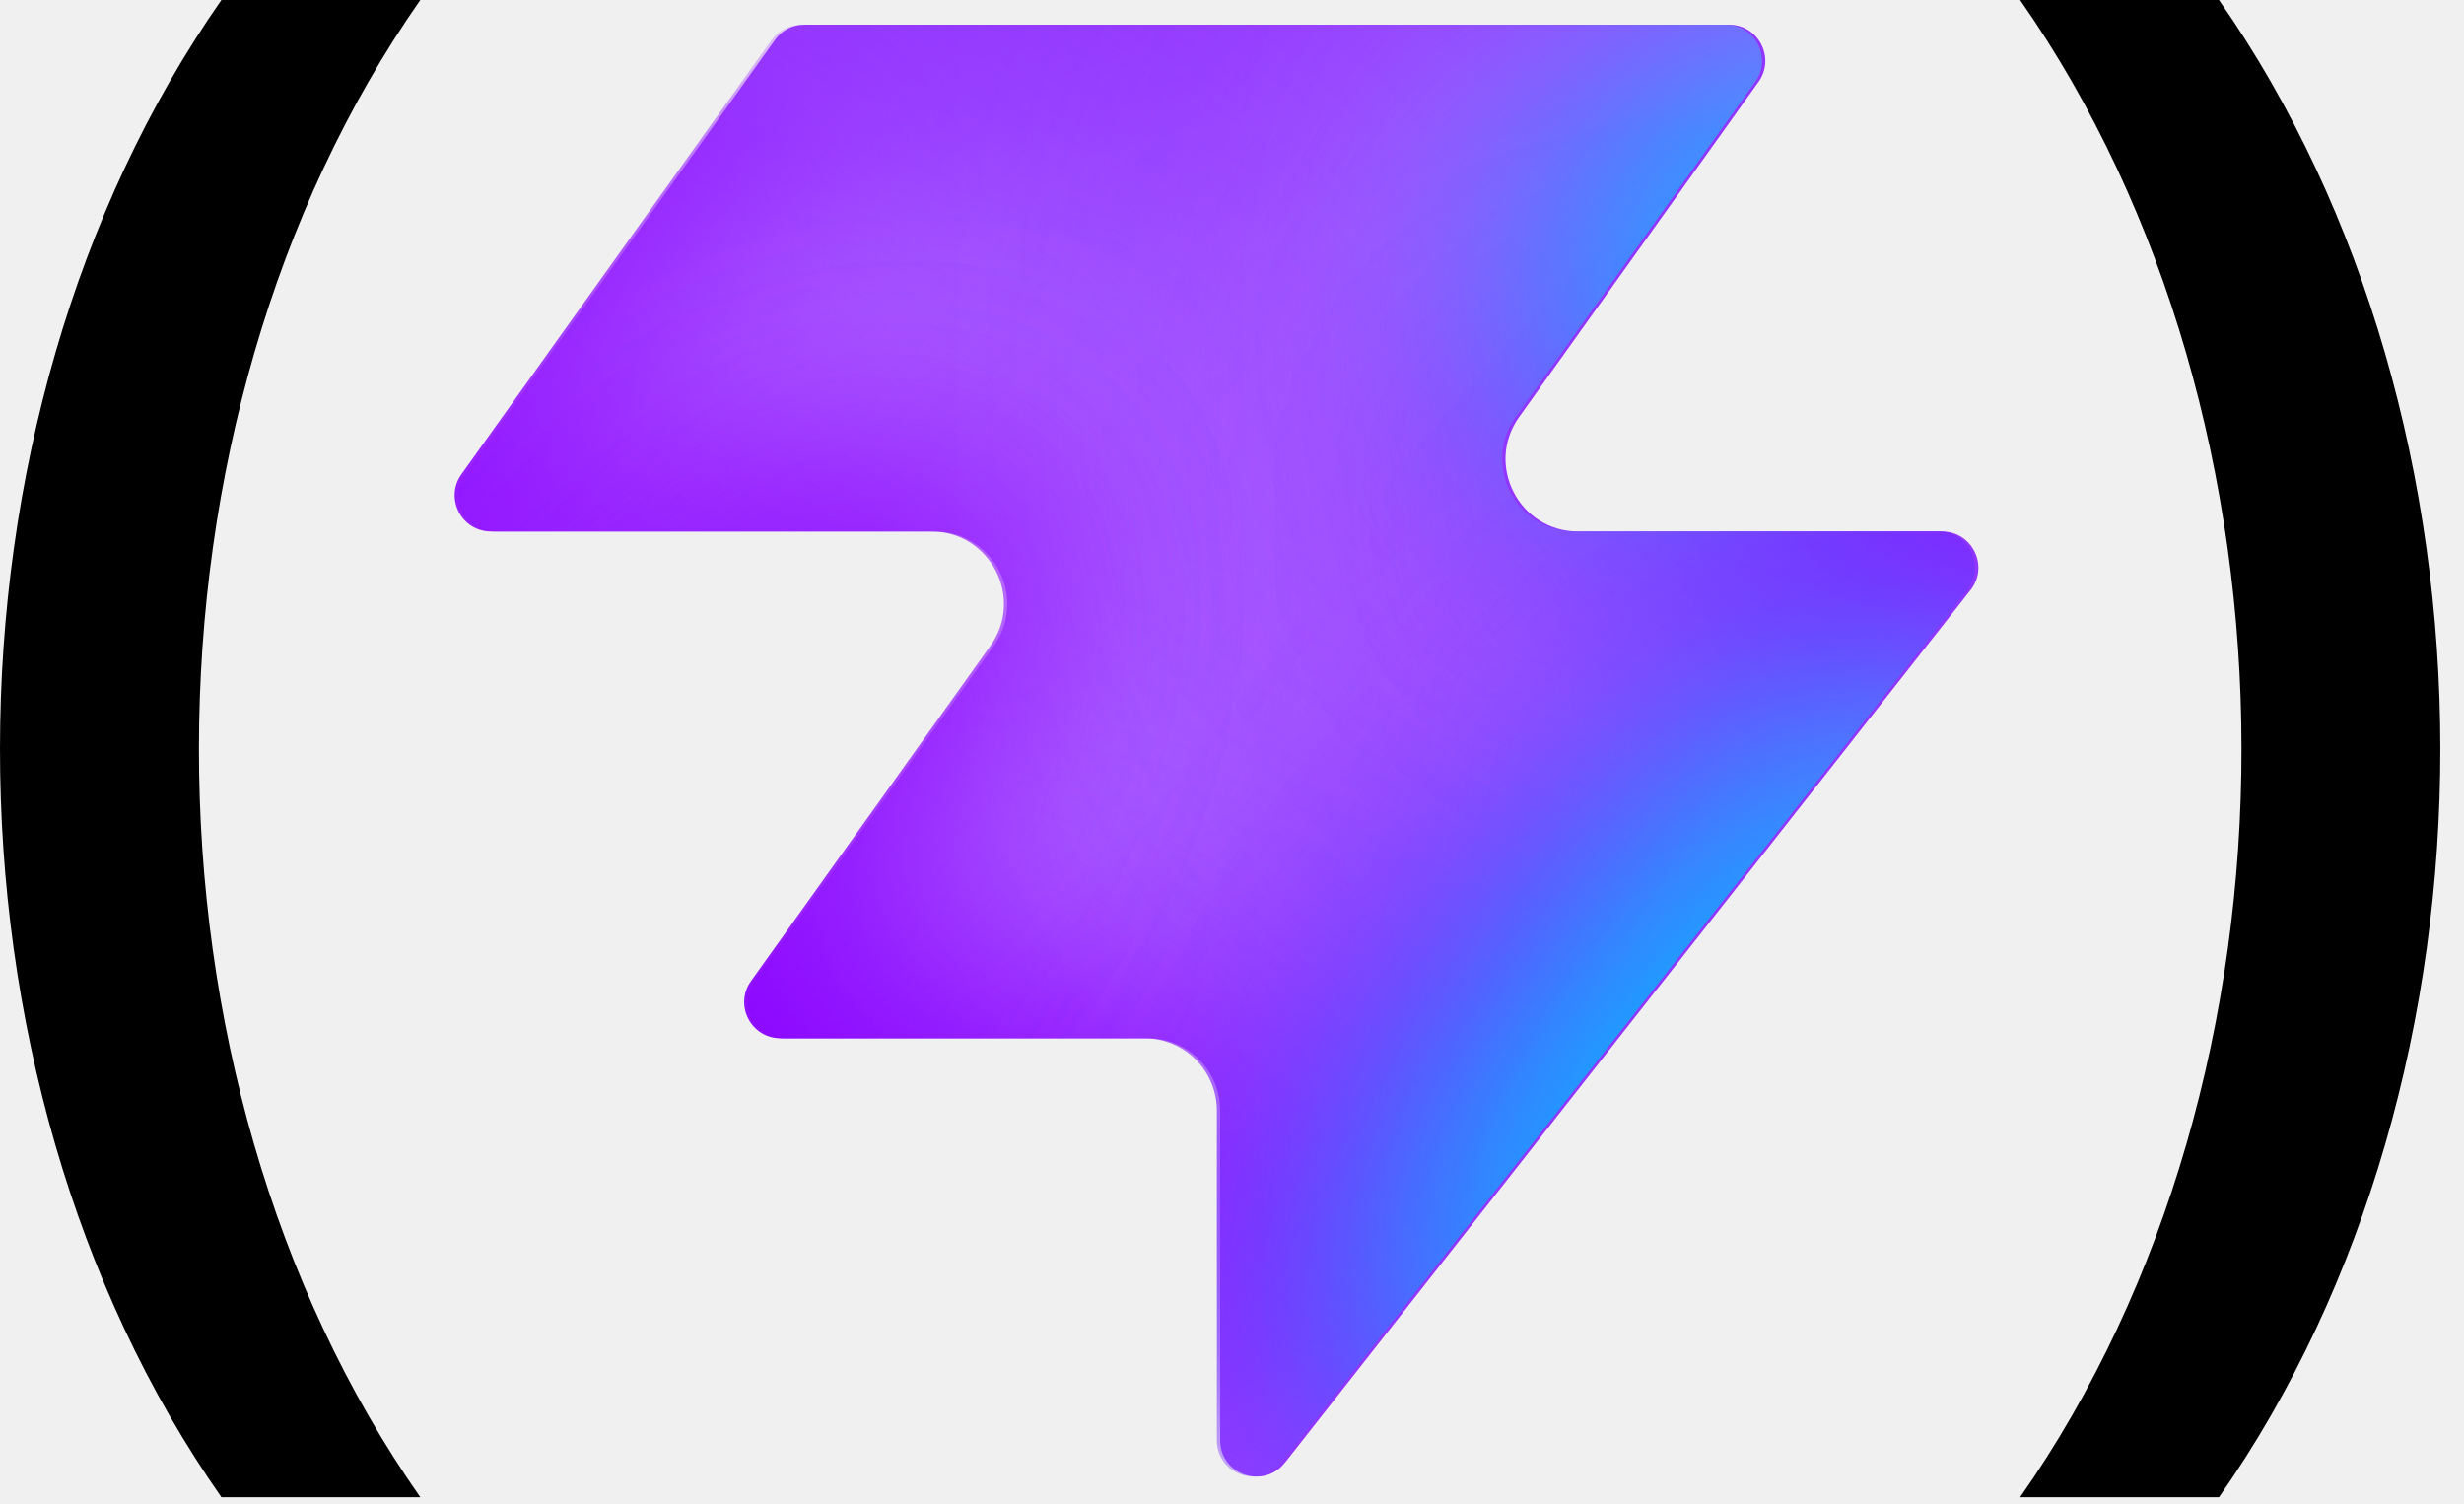
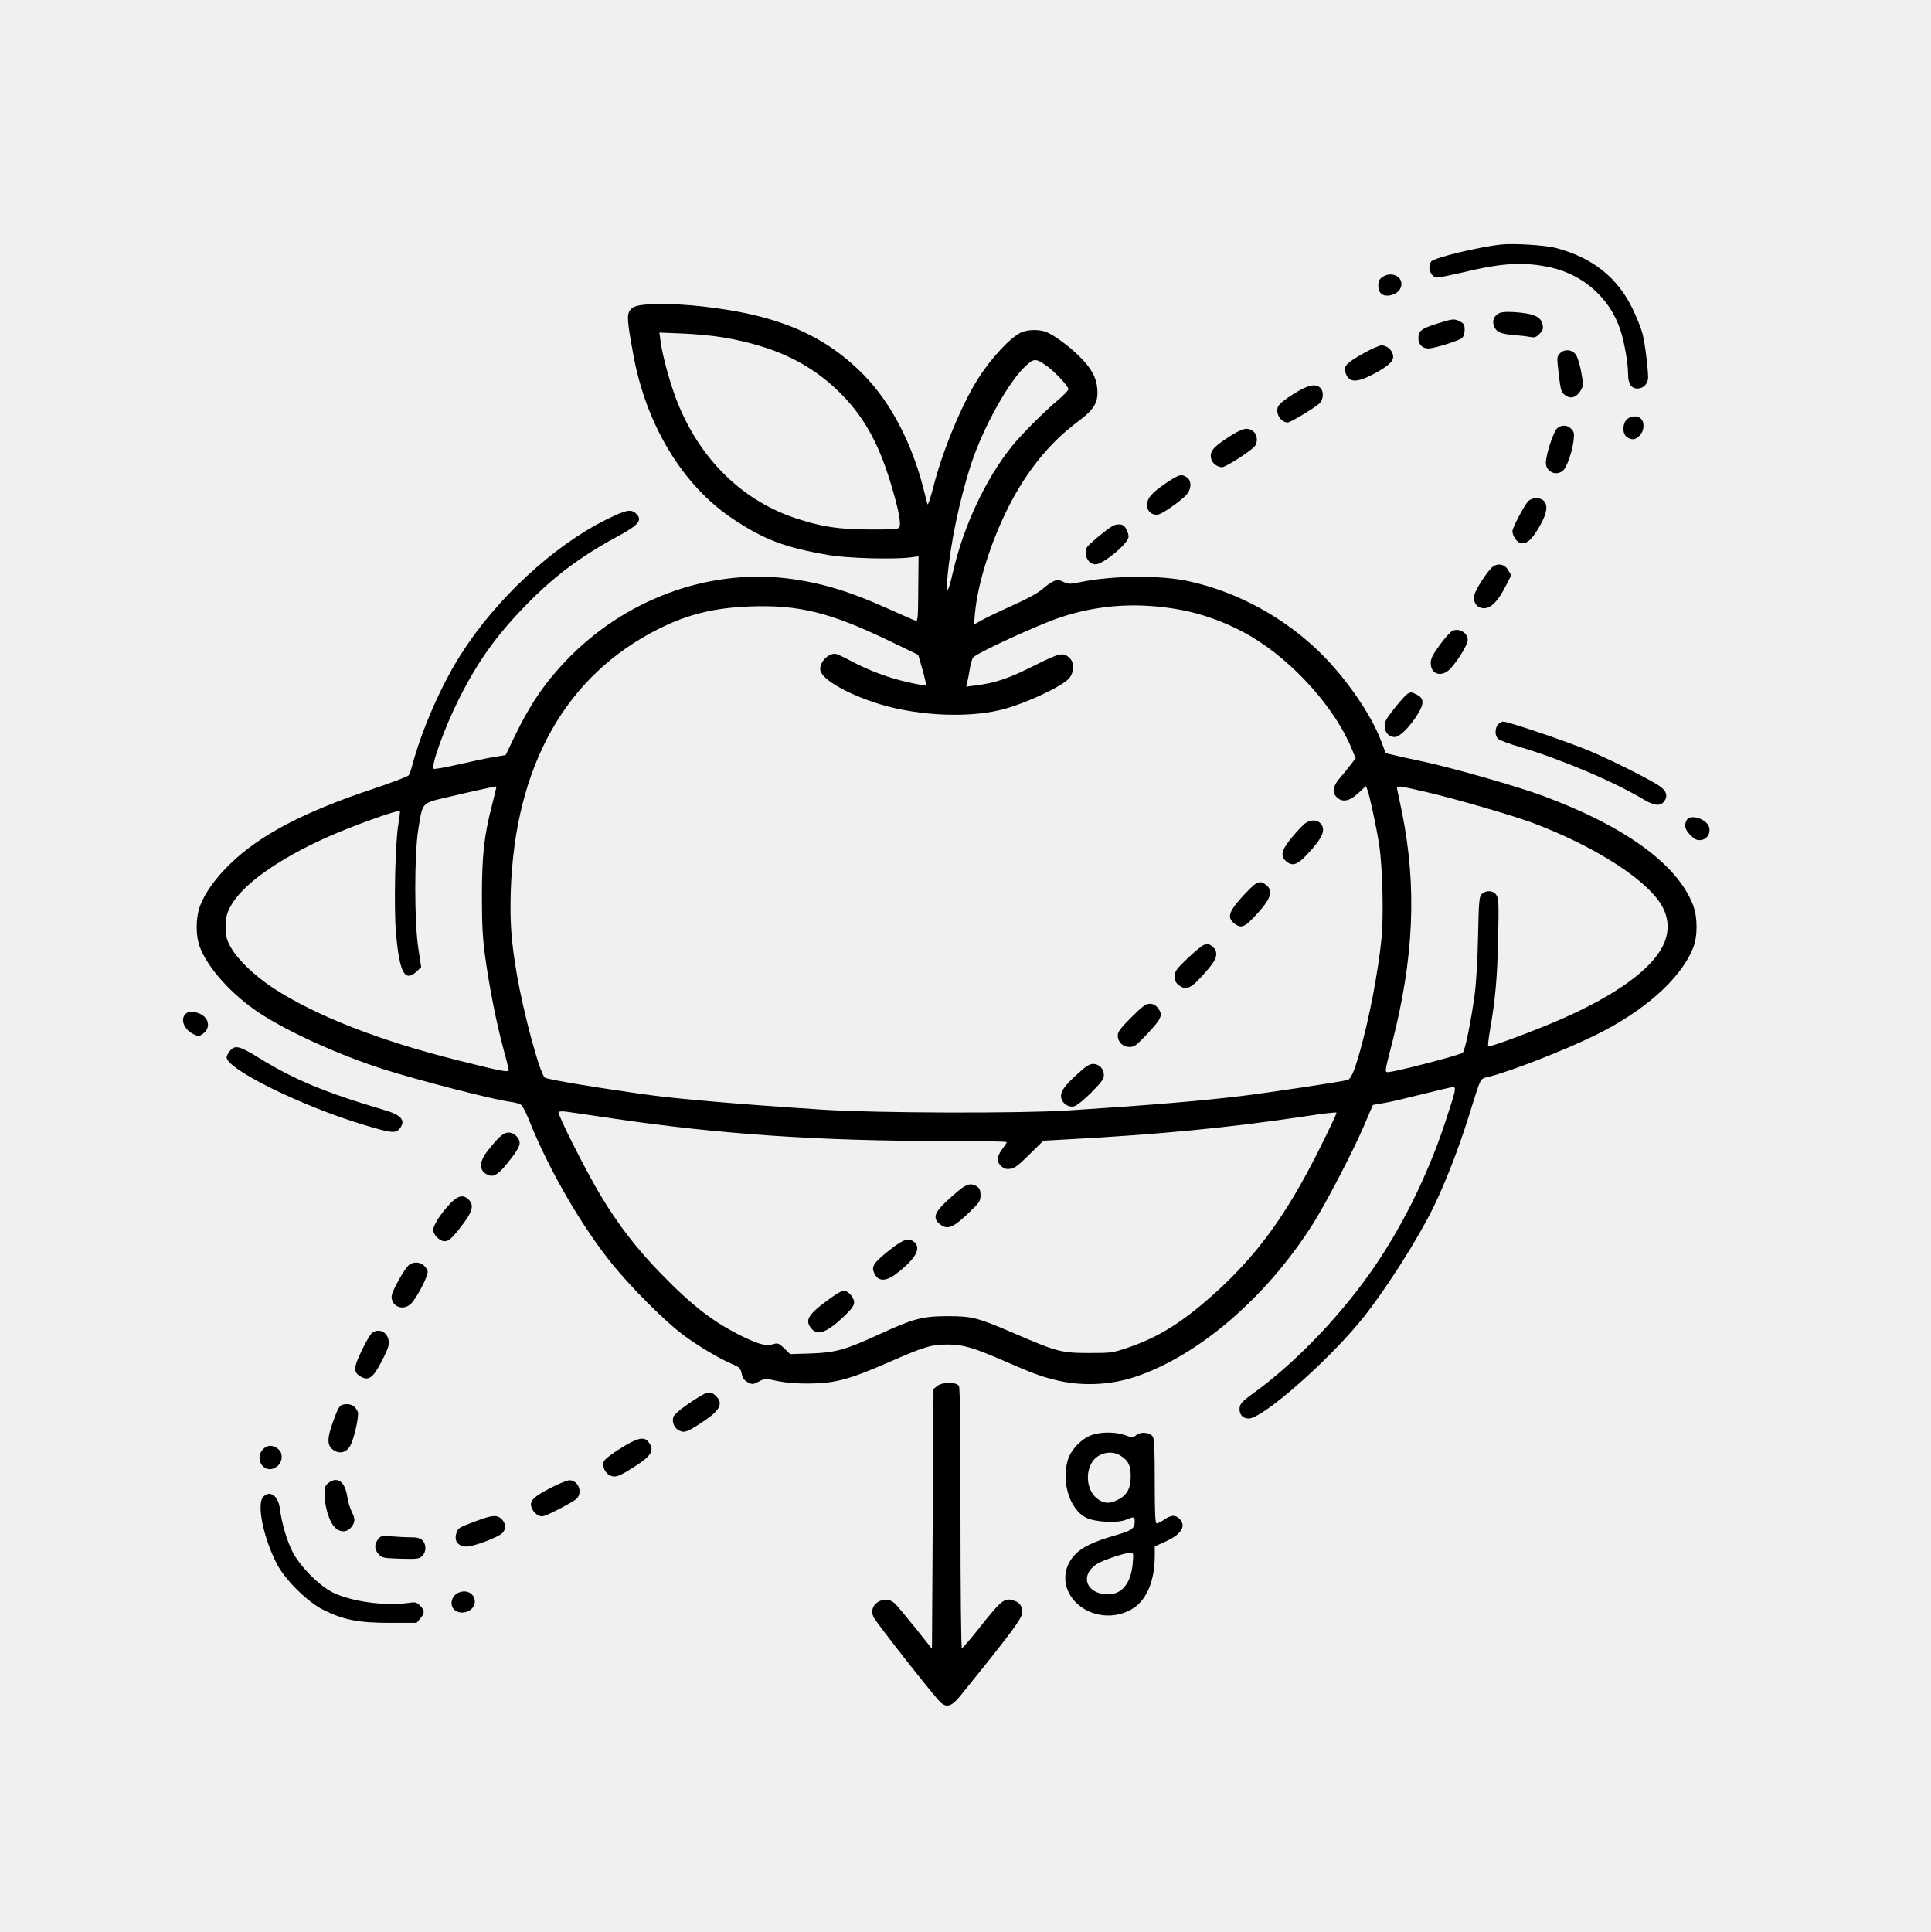
- <svg xmlns="http://www.w3.org/2000/svg" width="77" height="47" fill="none" aria-labelledby="vite-logo-title" viewBox="0 0 77 47">
-   <style>.parenthesis{fill:#000}@media (prefers-color-scheme:dark){.parenthesis{fill:#fff}}</style>
-   <path fill="#9135ff" d="M40.151 45.71c-.663.844-2.02.374-2.02-.699V34.708a2.26 2.26 0 0 0-2.262-2.262H24.493c-.92 0-1.457-1.04-.92-1.788l7.479-10.471c1.07-1.498 0-3.578-1.842-3.578H15.443c-.92 0-1.456-1.04-.92-1.788l9.696-13.576c.213-.297.556-.474.92-.474h28.894c.92 0 1.456 1.04.92 1.788l-7.48 10.472c-1.07 1.497 0 3.578 1.842 3.578h11.376c.944 0 1.474 1.087.89 1.83L40.153 45.712z" />
-   <mask id="a" width="48" height="47" x="14" y="0" maskUnits="userSpaceOnUse" style="mask-type:alpha">
-     <path fill="#000" d="M40.047 45.71c-.663.843-2.02.374-2.02-.699V34.708a2.26 2.26 0 0 0-2.262-2.262H24.389c-.92 0-1.457-1.04-.92-1.788l7.479-10.472c1.07-1.497 0-3.578-1.842-3.578H15.34c-.92 0-1.456-1.04-.92-1.788l9.696-13.575c.213-.297.556-.474.92-.474H53.93c.92 0 1.456 1.04.92 1.788L47.37 13.03c-1.07 1.498 0 3.578 1.842 3.578h11.376c.944 0 1.474 1.088.89 1.831L40.049 45.712z" />
-   </mask>
-   <g mask="url(#a)">
-     <g filter="url(#b)">
-       <ellipse cx="5.508" cy="14.704" fill="#eee6ff" rx="5.508" ry="14.704" transform="rotate(269.814 20.96 11.29)scale(-1 1)" />
-     </g>
-     <g filter="url(#c)">
-       <ellipse cx="10.399" cy="29.851" fill="#eee6ff" rx="10.399" ry="29.851" transform="rotate(89.814 -16.902 -8.275)scale(1 -1)" />
-     </g>
-     <g filter="url(#d)">
-       <ellipse cx="5.508" cy="30.487" fill="#8900ff" rx="5.508" ry="30.487" transform="rotate(89.814 -19.197 -7.127)scale(1 -1)" />
-     </g>
-     <g filter="url(#e)">
-       <ellipse cx="5.508" cy="30.599" fill="#8900ff" rx="5.508" ry="30.599" transform="rotate(89.814 -25.928 4.177)scale(1 -1)" />
-     </g>
-     <g filter="url(#f)">
-       <ellipse cx="5.508" cy="30.599" fill="#8900ff" rx="5.508" ry="30.599" transform="rotate(89.814 -25.738 5.52)scale(1 -1)" />
-     </g>
-     <g filter="url(#g)">
-       <ellipse cx="14.072" cy="22.078" fill="#eee6ff" rx="14.072" ry="22.078" transform="rotate(93.35 31.245 55.578)scale(-1 1)" />
-     </g>
-     <g filter="url(#h)">
-       <ellipse cx="3.47" cy="21.501" fill="#8900ff" rx="3.47" ry="21.501" transform="rotate(89.009 35.419 55.202)scale(-1 1)" />
-     </g>
-     <g filter="url(#i)">
-       <ellipse cx="3.47" cy="21.501" fill="#8900ff" rx="3.47" ry="21.501" transform="rotate(89.009 35.419 55.202)scale(-1 1)" />
-     </g>
-     <g filter="url(#j)">
-       <ellipse cx="14.592" cy="9.743" fill="#8900ff" rx="4.407" ry="29.108" transform="rotate(39.51 14.592 9.743)" />
-     </g>
-     <g filter="url(#k)">
-       <ellipse cx="61.728" cy="-5.321" fill="#8900ff" rx="4.407" ry="29.108" transform="rotate(37.892 61.728 -5.32)" />
-     </g>
-     <g filter="url(#l)">
-       <ellipse cx="55.618" cy="7.104" fill="#00c2ff" rx="5.971" ry="9.665" transform="rotate(37.892 55.618 7.104)" />
-     </g>
-     <g filter="url(#m)">
-       <ellipse cx="12.326" cy="39.103" fill="#8900ff" rx="4.407" ry="29.108" transform="rotate(37.892 12.326 39.103)" />
-     </g>
-     <g filter="url(#n)">
-       <ellipse cx="12.326" cy="39.103" fill="#8900ff" rx="4.407" ry="29.108" transform="rotate(37.892 12.326 39.103)" />
-     </g>
-     <g filter="url(#o)">
-       <ellipse cx="49.857" cy="30.678" fill="#8900ff" rx="4.407" ry="29.108" transform="rotate(37.892 49.857 30.678)" />
-     </g>
-     <g filter="url(#p)">
-       <ellipse cx="52.623" cy="33.171" fill="#00c2ff" rx="5.971" ry="15.297" transform="rotate(37.892 52.623 33.17)" />
-     </g>
+ <svg xmlns="http://www.w3.org/2000/svg" version="1.0" width="1252pt" height="1253pt" viewBox="0 0 1252 1253" preserveAspectRatio="xMidYMid meet">
+   <g transform="translate(0,1253) scale(0.1,-0.1)" fill="#000000" stroke="none">
+     <path d="M9735 10944 c-152 -17 -434 -86 -452 -110 -28 -38 -2 -104 41 -104 13 0 88 16 167 34 255 62 397 69 569 31 212 -48 381 -199 449 -402 26 -76 51 -219 51 -287 0 -64 20 -96 61 -96 39 0 69 32 69 73 -1 63 -20 220 -36 281 -8 33 -37 107 -65 164 -98 202 -258 330 -494 393 -70 19 -276 32 -360 23z" />
+     <path d="M8975 10738 c-28 -16 -35 -28 -35 -64 0 -45 30 -68 75 -60 46 9 75 38 75 75 0 51 -64 78 -115 49z" />
+     <path d="M4156 10551 c-34 -5 -55 -14 -68 -31 -23 -29 -21 -69 19 -285 82 -458 319 -850 642 -1067 206 -138 342 -189 627 -238 121 -21 421 -29 530 -15 l52 7 -2 -211 c-1 -184 -3 -211 -16 -207 -8 2 -85 36 -170 74 -265 120 -454 176 -675 202 -514 58 -1046 -141 -1421 -532 -140 -146 -238 -290 -334 -490 l-60 -125 -72 -12 c-40 -6 -144 -28 -231 -48 -86 -20 -160 -33 -164 -29 -19 19 71 268 162 449 124 248 247 419 439 615 184 188 351 313 599 447 131 71 155 102 114 143 -33 32 -64 27 -193 -37 -343 -169 -718 -516 -947 -879 -129 -204 -254 -491 -316 -727 -6 -22 -15 -46 -20 -53 -4 -8 -107 -46 -227 -87 -449 -149 -734 -298 -927 -484 -98 -94 -168 -192 -200 -278 -29 -81 -28 -199 2 -272 56 -138 208 -304 381 -419 186 -123 516 -273 806 -366 233 -74 712 -197 824 -212 30 -3 63 -13 72 -21 9 -8 31 -51 49 -96 128 -323 346 -698 548 -945 120 -146 324 -351 441 -441 91 -70 243 -162 334 -200 47 -21 49 -24 60 -73 4 -17 18 -34 37 -43 29 -15 33 -15 71 5 40 21 41 21 122 3 54 -11 122 -17 206 -16 164 1 259 26 512 137 235 103 279 116 384 116 100 0 163 -18 366 -106 186 -81 234 -99 330 -123 168 -43 355 -36 523 20 411 138 849 515 1150 990 84 132 256 462 330 633 l60 140 70 12 c39 6 152 33 252 58 100 25 189 46 198 46 22 0 17 -23 -50 -225 -117 -356 -293 -707 -492 -986 -208 -293 -488 -582 -743 -767 -89 -65 -100 -77 -100 -113 0 -36 24 -59 60 -59 86 0 487 348 714 620 156 187 383 541 492 768 76 160 153 358 219 567 85 271 72 246 130 261 150 38 489 171 690 269 320 157 554 365 636 565 31 76 31 202 0 281 -101 263 -441 510 -972 707 -167 62 -573 178 -774 222 -82 17 -172 37 -199 44 l-48 11 -32 85 c-63 165 -218 391 -380 554 -235 236 -548 408 -868 477 -184 40 -491 37 -705 -7 -65 -13 -74 -13 -107 3 -32 15 -39 15 -65 2 -17 -8 -49 -31 -73 -52 -26 -23 -97 -62 -183 -100 -77 -35 -167 -77 -199 -95 l-59 -32 7 73 c18 195 102 460 217 689 120 235 267 417 451 554 108 81 133 125 125 215 -6 73 -39 131 -116 208 -68 68 -172 143 -220 160 -47 15 -112 14 -155 -4 -67 -28 -195 -164 -280 -298 -106 -166 -232 -469 -291 -701 -18 -72 -36 -124 -39 -116 -3 8 -14 52 -25 96 -76 301 -214 565 -390 744 -225 229 -489 356 -873 419 -224 37 -445 49 -572 32z m539 -210 c327 -57 554 -164 746 -351 155 -152 253 -323 332 -580 55 -179 76 -285 58 -303 -9 -9 -63 -12 -194 -11 -200 1 -310 18 -479 74 -365 122 -648 414 -787 813 -39 113 -77 258 -86 332 l-8 58 149 -6 c82 -3 203 -15 269 -26z m2090 -181 c51 -35 145 -134 145 -154 0 -8 -35 -44 -77 -79 -87 -73 -228 -215 -290 -292 -171 -212 -316 -523 -383 -820 -30 -131 -44 -146 -35 -35 18 219 80 517 157 749 77 231 239 523 347 624 58 54 67 54 136 7z m820 -1576 c176 -26 351 -89 507 -180 277 -163 550 -468 658 -736 l23 -56 -34 -44 c-18 -24 -50 -63 -71 -87 -43 -50 -49 -90 -18 -121 36 -36 84 -27 140 26 l50 46 9 -24 c16 -42 61 -252 77 -360 22 -149 29 -458 15 -603 -23 -227 -81 -526 -142 -740 -35 -123 -57 -173 -78 -179 -35 -11 -536 -86 -696 -105 -279 -33 -592 -59 -1120 -93 -313 -20 -1244 -17 -1585 5 -513 33 -924 68 -1110 93 -306 41 -682 103 -696 115 -33 27 -140 423 -183 679 -35 204 -44 333 -38 530 27 815 358 1401 962 1703 190 94 358 135 590 144 321 11 518 -38 911 -227 l180 -87 28 -98 c15 -54 25 -99 23 -101 -2 -2 -54 7 -116 21 -127 28 -257 77 -377 141 -44 24 -88 44 -98 44 -47 0 -96 -51 -96 -100 0 -55 140 -143 337 -211 250 -87 590 -110 826 -55 151 35 405 152 452 207 32 38 34 100 5 129 -42 42 -62 38 -234 -48 -162 -82 -252 -112 -380 -128 l-59 -7 7 29 c4 16 12 56 17 89 6 33 15 65 22 72 33 33 423 212 562 258 235 79 477 98 730 59z m-4385 -1158 c0 -3 -13 -56 -29 -119 -51 -197 -65 -325 -65 -587 0 -185 4 -269 21 -395 28 -203 74 -434 118 -596 19 -69 35 -132 35 -138 0 -18 -41 -10 -325 61 -509 127 -923 288 -1201 469 -124 81 -234 187 -279 269 -26 47 -30 65 -30 130 0 62 5 84 29 129 72 138 299 302 616 446 166 75 473 186 484 174 2 -2 -3 -40 -10 -84 -21 -117 -30 -551 -15 -712 24 -261 58 -317 140 -238 l23 23 -18 118 c-27 170 -27 610 -1 774 30 183 17 169 203 213 144 34 277 63 297 66 4 1 7 -1 7 -3z m6028 -32 c187 -43 559 -151 691 -200 414 -155 765 -383 848 -553 40 -80 39 -164 -1 -245 -75 -153 -306 -320 -656 -474 -166 -73 -469 -186 -477 -178 -3 3 2 50 11 103 36 207 47 337 53 590 5 234 4 265 -11 288 -20 31 -67 34 -95 6 -17 -17 -19 -42 -24 -272 -3 -152 -12 -304 -22 -379 -25 -183 -62 -361 -78 -378 -14 -13 -406 -116 -474 -124 -34 -4 -35 -13 15 182 143 555 163 1017 66 1500 -14 69 -28 135 -31 148 -7 30 0 29 185 -14z m-5272 -2118 c689 -102 1338 -146 2157 -146 218 0 397 -3 397 -7 0 -5 -14 -26 -30 -47 -17 -22 -30 -50 -30 -63 0 -27 32 -62 58 -64 45 -3 63 8 148 93 l92 90 163 9 c590 32 1038 75 1533 149 110 17 202 28 205 24 3 -3 -51 -116 -119 -252 -211 -419 -401 -678 -680 -928 -203 -181 -352 -274 -545 -341 -108 -37 -113 -38 -260 -38 -180 0 -210 8 -483 126 -244 105 -276 113 -442 113 -160 -1 -219 -17 -442 -120 -216 -99 -278 -116 -438 -122 l-135 -4 -38 37 c-32 31 -42 36 -65 29 -52 -15 -88 -7 -193 42 -194 93 -335 201 -539 411 -157 160 -282 323 -393 508 -96 159 -282 529 -274 542 4 6 27 7 59 2 29 -4 161 -23 294 -43z" />
+     <path d="M8470 7193 c-14 -8 -53 -49 -87 -90 -73 -87 -82 -126 -37 -162 38 -30 70 -19 130 45 104 110 126 163 89 204 -22 24 -61 25 -95 3z" />
+     <path d="M8143 6797 c-13 -7 -54 -48 -93 -91 -81 -91 -91 -128 -44 -165 41 -32 63 -26 120 33 115 119 138 175 88 215 -31 24 -40 25 -71 8z" />
+     <path d="M7805 6400 c-11 -4 -57 -43 -103 -86 -74 -71 -82 -83 -82 -116 0 -28 6 -42 26 -57 49 -38 81 -22 174 85 63 72 76 99 66 137 -4 18 -46 50 -59 46 -1 0 -11 -4 -22 -9z" />
+     <path d="M7338 5932 c-72 -72 -88 -94 -88 -118 0 -42 33 -74 76 -74 31 0 44 9 107 76 104 110 113 131 76 178 -14 18 -30 26 -52 26 -25 0 -46 -15 -119 -88z" />
+     <path d="M6988 5564 c-88 -79 -114 -119 -104 -157 9 -36 48 -61 83 -52 16 3 65 43 111 89 68 69 82 88 82 114 0 41 -31 72 -70 72 -23 0 -47 -15 -102 -66z" />
+     <path d="M6234 4821 c-21 -16 -67 -55 -101 -88 -73 -69 -83 -106 -37 -142 50 -40 86 -25 197 82 61 60 67 69 67 106 0 30 -6 44 -22 55 -33 23 -60 20 -104 -13z" />
+     <path d="M5773 4425 c-95 -74 -118 -104 -108 -137 22 -70 75 -76 151 -17 121 93 160 162 116 202 -36 32 -72 21 -159 -48z" />
+     <path d="M5362 4093 c-122 -91 -141 -126 -101 -177 42 -53 105 -29 225 88 39 38 54 60 54 80 0 32 -40 76 -69 76 -11 0 -60 -30 -109 -67z" />
+     <path d="M9719 10496 c-30 -17 -41 -48 -29 -80 14 -38 40 -51 119 -58 42 -3 93 -9 113 -13 31 -6 40 -4 63 19 22 22 26 33 21 59 -10 53 -56 74 -186 83 -56 3 -82 1 -101 -10z" />
+     <path d="M9315 10429 c-97 -31 -115 -46 -115 -94 0 -38 26 -65 64 -65 38 0 197 49 219 68 10 9 17 29 17 53 0 32 -5 41 -30 54 -38 20 -48 18 -155 -16z" />
+     <path d="M8845 10239 c-106 -59 -129 -82 -120 -118 19 -74 69 -78 186 -16 100 54 133 86 124 124 -8 34 -41 61 -74 61 -15 0 -67 -23 -116 -51z" />
+     <path d="M10119 10239 c-19 -19 -20 -28 -15 -78 18 -166 20 -173 48 -194 36 -27 74 -15 101 31 18 31 18 36 3 120 -9 48 -24 98 -35 112 -24 34 -73 38 -102 9z" />
+     <path d="M8387 9973 c-56 -35 -92 -65 -98 -81 -17 -45 19 -102 64 -102 17 0 173 94 205 123 26 24 30 78 6 101 -30 31 -83 19 -177 -41z" />
+     <path d="M10550 9808 c-28 -31 -27 -92 2 -112 32 -22 55 -20 83 9 29 28 34 85 9 109 -22 23 -70 20 -94 -6z" />
+     <path d="M10103 9755 c-24 -17 -74 -165 -76 -224 -2 -60 66 -92 111 -53 25 20 61 126 69 198 5 44 2 55 -16 73 -25 25 -58 27 -88 6z" />
+     <path d="M7961 9690 c-95 -62 -116 -90 -105 -136 7 -29 40 -54 71 -54 21 0 166 91 207 131 26 24 24 79 -5 101 -37 30 -71 22 -168 -42z" />
+     <path d="M7565 9398 c-95 -64 -125 -99 -125 -144 0 -42 36 -70 76 -60 29 8 120 71 172 119 40 39 45 97 10 121 -34 24 -50 20 -133 -36z" />
+     <path d="M9911 9278 c-25 -27 -101 -171 -101 -192 0 -27 22 -64 44 -74 43 -19 83 14 140 119 41 74 47 126 18 152 -26 24 -77 21 -101 -5z" />
+     <path d="M7215 9118 c-39 -23 -155 -119 -165 -138 -24 -46 8 -110 56 -110 50 0 214 137 214 179 0 25 -17 62 -34 73 -16 11 -48 9 -71 -4z" />
+     <path d="M9683 8855 c-28 -19 -109 -142 -118 -178 -11 -41 2 -73 33 -86 56 -23 110 22 172 145 l32 63 -19 33 c-22 38 -65 48 -100 23z" />
+     <path d="M9423 8440 c-13 -5 -50 -46 -83 -91 -48 -66 -60 -90 -60 -119 0 -77 75 -96 131 -33 54 62 109 154 109 183 0 45 -53 77 -97 60z" />
+     <path d="M9129 8030 c-19 -11 -120 -134 -137 -167 -28 -53 1 -113 55 -113 33 0 101 69 152 154 39 65 37 97 -9 121 -34 17 -39 18 -61 5z" />
+     <path d="M9717 7832 c-22 -24 -22 -75 1 -94 9 -9 73 -33 142 -53 268 -80 604 -222 808 -344 65 -38 105 -40 128 -6 24 36 11 70 -39 102 -78 49 -301 161 -442 221 -137 58 -530 192 -565 192 -9 0 -24 -8 -33 -18z" />
+     <path d="M10940 7211 c-18 -34 -11 -62 25 -98 27 -27 41 -34 67 -31 40 4 64 41 54 82 -13 54 -123 90 -146 47z" />
+     <path d="M1208 5958 c-42 -34 -17 -104 47 -135 34 -16 36 -16 63 4 50 37 38 103 -23 129 -42 17 -66 18 -87 2z" />
+     <path d="M1491 5714 c-12 -15 -21 -33 -21 -41 0 -77 487 -317 889 -438 179 -54 207 -57 233 -25 42 51 13 88 -93 119 -391 115 -598 202 -829 346 -117 72 -147 79 -179 39z" />
+     <path d="M3275 5180 c-24 -9 -68 -56 -119 -123 -53 -71 -47 -128 17 -150 31 -11 64 11 119 80 84 105 94 132 61 171 -22 25 -51 33 -78 22z" />
+     <path d="M2917 4721 c-60 -64 -107 -138 -107 -168 0 -31 42 -73 73 -73 29 0 53 22 122 114 61 81 70 121 35 156 -35 35 -72 26 -123 -29z" />
+     <path d="M2658 4330 c-29 -17 -118 -175 -118 -209 0 -65 74 -94 124 -48 37 33 118 190 110 213 -18 50 -71 70 -116 44z" />
+     <path d="M2414 3886 c-11 -8 -42 -60 -68 -116 -55 -113 -55 -141 -4 -169 47 -27 77 -7 125 84 24 44 47 94 51 110 21 74 -45 132 -104 91z" />
+     <path d="M6079 3541 l-24 -19 -5 -842 -5 -843 -111 139 c-62 77 -120 146 -130 155 -30 26 -60 31 -97 16 -43 -19 -60 -60 -42 -103 13 -31 401 -525 437 -556 41 -36 73 -24 132 50 327 404 396 497 396 533 0 44 -15 66 -53 78 -63 21 -80 7 -241 -197 -49 -61 -93 -112 -97 -112 -5 0 -9 372 -9 841 0 560 -3 847 -10 860 -15 27 -108 27 -141 0z" />
+     <path d="M4565 3488 c-86 -47 -187 -122 -196 -145 -14 -36 5 -78 41 -93 33 -14 54 -5 165 70 96 65 116 110 70 155 -26 27 -49 31 -80 13z" />
+     <path d="M2233 3422 c-30 -5 -38 -16 -72 -111 -39 -105 -40 -152 -5 -180 44 -35 92 -24 118 27 25 49 56 191 47 215 -15 38 -47 56 -88 49z" />
+     <path d="M7081 3223 c-66 -23 -136 -96 -155 -162 -42 -144 12 -319 117 -373 57 -30 205 -38 261 -14 52 21 56 21 56 -12 0 -46 -19 -59 -135 -92 -129 -37 -208 -75 -252 -122 -84 -87 -84 -214 -2 -303 96 -105 267 -123 386 -41 84 58 133 180 133 335 l0 62 65 29 c108 48 142 103 95 150 -27 27 -53 25 -98 -5 -20 -14 -42 -25 -49 -25 -10 0 -13 59 -13 273 0 203 -3 278 -13 290 -19 28 -78 33 -106 10 -24 -19 -25 -19 -73 -1 -59 22 -156 23 -217 1z m186 -133 c51 -31 68 -65 67 -136 -1 -80 -24 -122 -86 -152 -53 -27 -90 -24 -133 10 -59 46 -77 150 -38 224 35 68 125 94 190 54z m80 -699 c-10 -126 -69 -201 -158 -201 -152 0 -191 136 -58 206 46 23 168 63 198 64 23 0 24 -1 18 -69z" />
+     <path d="M4027 3138 c-55 -34 -104 -71 -109 -84 -15 -32 6 -79 41 -94 35 -14 57 -6 166 64 106 69 123 104 77 159 -27 31 -71 20 -175 -45z" />
+     <path d="M1735 3150 c-50 -19 -68 -81 -35 -123 49 -63 149 1 123 80 -11 31 -58 55 -88 43z" />
+     <path d="M2129 2911 c-21 -16 -24 -28 -23 -78 1 -74 27 -163 60 -202 34 -41 83 -43 113 -5 26 33 26 54 1 103 -10 21 -24 67 -29 102 -15 93 -66 126 -122 80z" />
+     <path d="M3565 2877 c-113 -59 -136 -86 -113 -134 7 -15 25 -34 40 -41 25 -12 35 -9 128 38 55 28 109 59 120 70 42 42 11 120 -47 120 -16 -1 -73 -24 -128 -53z" />
+     <path d="M1707 2822 c-43 -48 1 -264 89 -435 54 -104 201 -249 304 -299 129 -64 228 -83 428 -83 l174 0 24 28 c30 36 30 52 -1 83 -24 24 -30 25 -78 18 -151 -21 -367 9 -486 67 -89 43 -213 168 -263 264 -37 72 -71 187 -83 284 -11 81 -66 119 -108 73z" />
+     <path d="M3090 2666 c-118 -45 -117 -44 -129 -78 -18 -51 10 -88 66 -88 46 0 203 59 231 87 28 28 24 67 -10 96 -28 23 -58 20 -158 -17z" />
+     <path d="M2458 2554 c-30 -34 -32 -68 -5 -100 25 -28 27 -29 145 -33 111 -3 122 -1 141 18 27 27 27 75 1 101 -15 15 -33 20 -77 20 -32 0 -87 3 -123 6 -56 5 -67 4 -82 -12z" />
+     <path d="M2980 2203 c-55 -20 -69 -90 -25 -119 49 -32 125 3 125 58 0 50 -49 80 -100 61z" />
  </g>
-   <path d="M6.919 0c-9.198 13.166-9.252 33.575 0 46.789h6.215c-9.25-13.214-9.196-33.623 0-46.789zm62.424 0h-6.215c9.198 13.166 9.252 33.575 0 46.789h6.215c9.25-13.214 9.196-33.623 0-46.789" class="parenthesis" />
-   <defs>
-     <filter id="b" width="60.045" height="41.654" x="-5.564" y="16.92" color-interpolation-filters="sRGB" filterUnits="userSpaceOnUse">
-       <feFlood flood-opacity="0" result="BackgroundImageFix" />
-       <feBlend in="SourceGraphic" in2="BackgroundImageFix" result="shape" />
-       <feGaussianBlur result="effect1_foregroundBlur_2002_17286" stdDeviation="7.659" />
-     </filter>
-     <filter id="c" width="90.34" height="51.437" x="-40.407" y="-6.762" color-interpolation-filters="sRGB" filterUnits="userSpaceOnUse">
-       <feFlood flood-opacity="0" result="BackgroundImageFix" />
-       <feBlend in="SourceGraphic" in2="BackgroundImageFix" result="shape" />
-       <feGaussianBlur result="effect1_foregroundBlur_2002_17286" stdDeviation="7.659" />
-     </filter>
-     <filter id="d" width="79.355" height="29.4" x="-35.435" y="2.801" color-interpolation-filters="sRGB" filterUnits="userSpaceOnUse">
-       <feFlood flood-opacity="0" result="BackgroundImageFix" />
-       <feBlend in="SourceGraphic" in2="BackgroundImageFix" result="shape" />
-       <feGaussianBlur result="effect1_foregroundBlur_2002_17286" stdDeviation="4.596" />
-     </filter>
-     <filter id="e" width="79.579" height="29.4" x="-30.84" y="20.8" color-interpolation-filters="sRGB" filterUnits="userSpaceOnUse">
-       <feFlood flood-opacity="0" result="BackgroundImageFix" />
-       <feBlend in="SourceGraphic" in2="BackgroundImageFix" result="shape" />
-       <feGaussianBlur result="effect1_foregroundBlur_2002_17286" stdDeviation="4.596" />
-     </filter>
-     <filter id="f" width="79.579" height="29.4" x="-29.307" y="21.949" color-interpolation-filters="sRGB" filterUnits="userSpaceOnUse">
-       <feFlood flood-opacity="0" result="BackgroundImageFix" />
-       <feBlend in="SourceGraphic" in2="BackgroundImageFix" result="shape" />
-       <feGaussianBlur result="effect1_foregroundBlur_2002_17286" stdDeviation="4.596" />
-     </filter>
-     <filter id="g" width="74.749" height="58.852" x="29.961" y="-17.13" color-interpolation-filters="sRGB" filterUnits="userSpaceOnUse">
-       <feFlood flood-opacity="0" result="BackgroundImageFix" />
-       <feBlend in="SourceGraphic" in2="BackgroundImageFix" result="shape" />
-       <feGaussianBlur result="effect1_foregroundBlur_2002_17286" stdDeviation="7.659" />
-     </filter>
-     <filter id="h" width="61.377" height="25.362" x="37.754" y="3.055" color-interpolation-filters="sRGB" filterUnits="userSpaceOnUse">
-       <feFlood flood-opacity="0" result="BackgroundImageFix" />
-       <feBlend in="SourceGraphic" in2="BackgroundImageFix" result="shape" />
-       <feGaussianBlur result="effect1_foregroundBlur_2002_17286" stdDeviation="4.596" />
-     </filter>
-     <filter id="i" width="61.377" height="25.362" x="37.754" y="3.055" color-interpolation-filters="sRGB" filterUnits="userSpaceOnUse">
-       <feFlood flood-opacity="0" result="BackgroundImageFix" />
-       <feBlend in="SourceGraphic" in2="BackgroundImageFix" result="shape" />
-       <feGaussianBlur result="effect1_foregroundBlur_2002_17286" stdDeviation="4.596" />
-     </filter>
-     <filter id="j" width="56.045" height="63.649" x="-13.43" y="-22.082" color-interpolation-filters="sRGB" filterUnits="userSpaceOnUse">
-       <feFlood flood-opacity="0" result="BackgroundImageFix" />
-       <feBlend in="SourceGraphic" in2="BackgroundImageFix" result="shape" />
-       <feGaussianBlur result="effect1_foregroundBlur_2002_17286" stdDeviation="4.596" />
-     </filter>
-     <filter id="k" width="54.814" height="64.646" x="34.321" y="-37.644" color-interpolation-filters="sRGB" filterUnits="userSpaceOnUse">
-       <feFlood flood-opacity="0" result="BackgroundImageFix" />
-       <feBlend in="SourceGraphic" in2="BackgroundImageFix" result="shape" />
-       <feGaussianBlur result="effect1_foregroundBlur_2002_17286" stdDeviation="4.596" />
-     </filter>
-     <filter id="l" width="33.541" height="35.313" x="38.847" y="-10.552" color-interpolation-filters="sRGB" filterUnits="userSpaceOnUse">
-       <feFlood flood-opacity="0" result="BackgroundImageFix" />
-       <feBlend in="SourceGraphic" in2="BackgroundImageFix" result="shape" />
-       <feGaussianBlur result="effect1_foregroundBlur_2002_17286" stdDeviation="4.596" />
-     </filter>
-     <filter id="m" width="54.814" height="64.646" x="-15.081" y="6.78" color-interpolation-filters="sRGB" filterUnits="userSpaceOnUse">
-       <feFlood flood-opacity="0" result="BackgroundImageFix" />
-       <feBlend in="SourceGraphic" in2="BackgroundImageFix" result="shape" />
-       <feGaussianBlur result="effect1_foregroundBlur_2002_17286" stdDeviation="4.596" />
-     </filter>
-     <filter id="n" width="54.814" height="64.646" x="-15.081" y="6.78" color-interpolation-filters="sRGB" filterUnits="userSpaceOnUse">
-       <feFlood flood-opacity="0" result="BackgroundImageFix" />
-       <feBlend in="SourceGraphic" in2="BackgroundImageFix" result="shape" />
-       <feGaussianBlur result="effect1_foregroundBlur_2002_17286" stdDeviation="4.596" />
-     </filter>
-     <filter id="o" width="54.814" height="64.646" x="22.45" y="-1.645" color-interpolation-filters="sRGB" filterUnits="userSpaceOnUse">
-       <feFlood flood-opacity="0" result="BackgroundImageFix" />
-       <feBlend in="SourceGraphic" in2="BackgroundImageFix" result="shape" />
-       <feGaussianBlur result="effect1_foregroundBlur_2002_17286" stdDeviation="4.596" />
-     </filter>
-     <filter id="p" width="39.409" height="43.623" x="32.919" y="11.36" color-interpolation-filters="sRGB" filterUnits="userSpaceOnUse">
-       <feFlood flood-opacity="0" result="BackgroundImageFix" />
-       <feBlend in="SourceGraphic" in2="BackgroundImageFix" result="shape" />
-       <feGaussianBlur result="effect1_foregroundBlur_2002_17286" stdDeviation="4.596" />
-     </filter>
-   </defs>
</svg>
